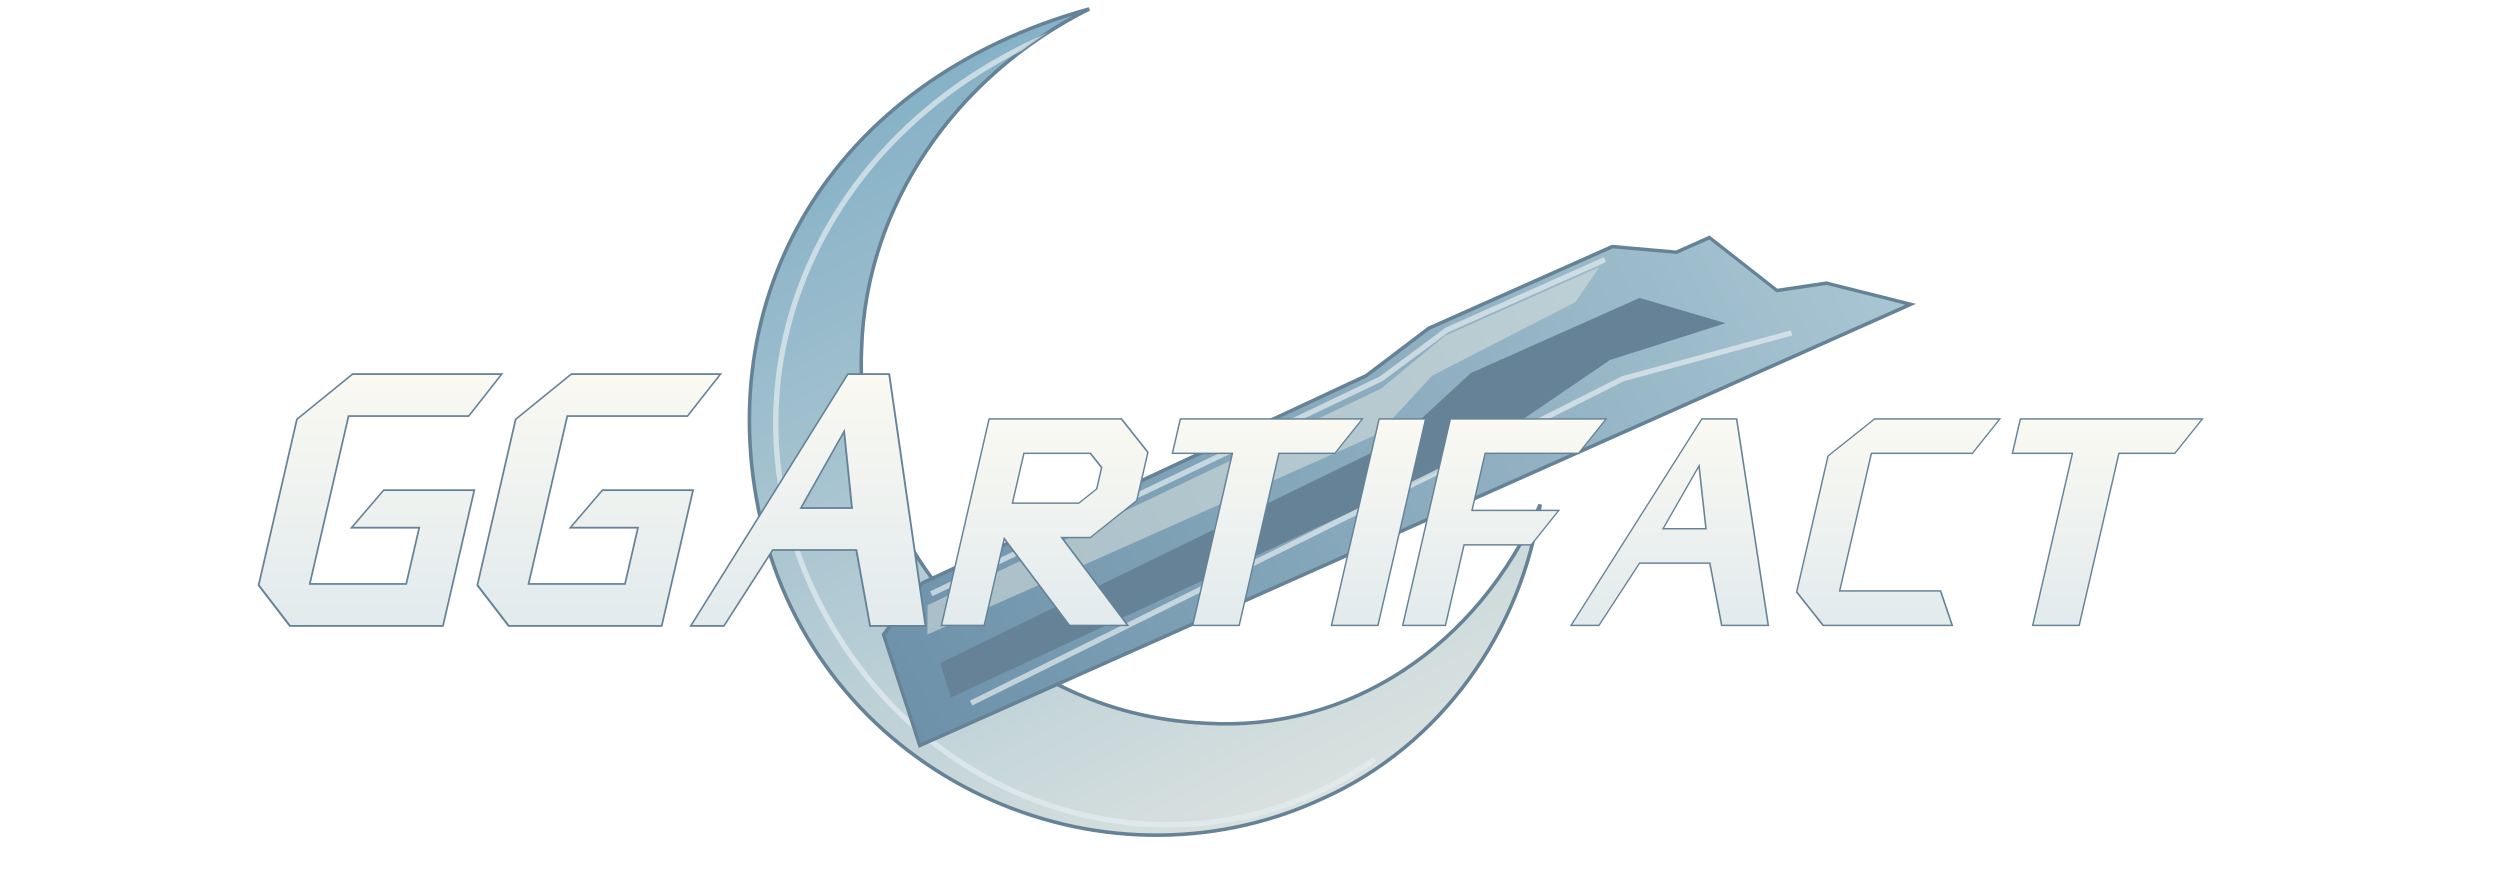
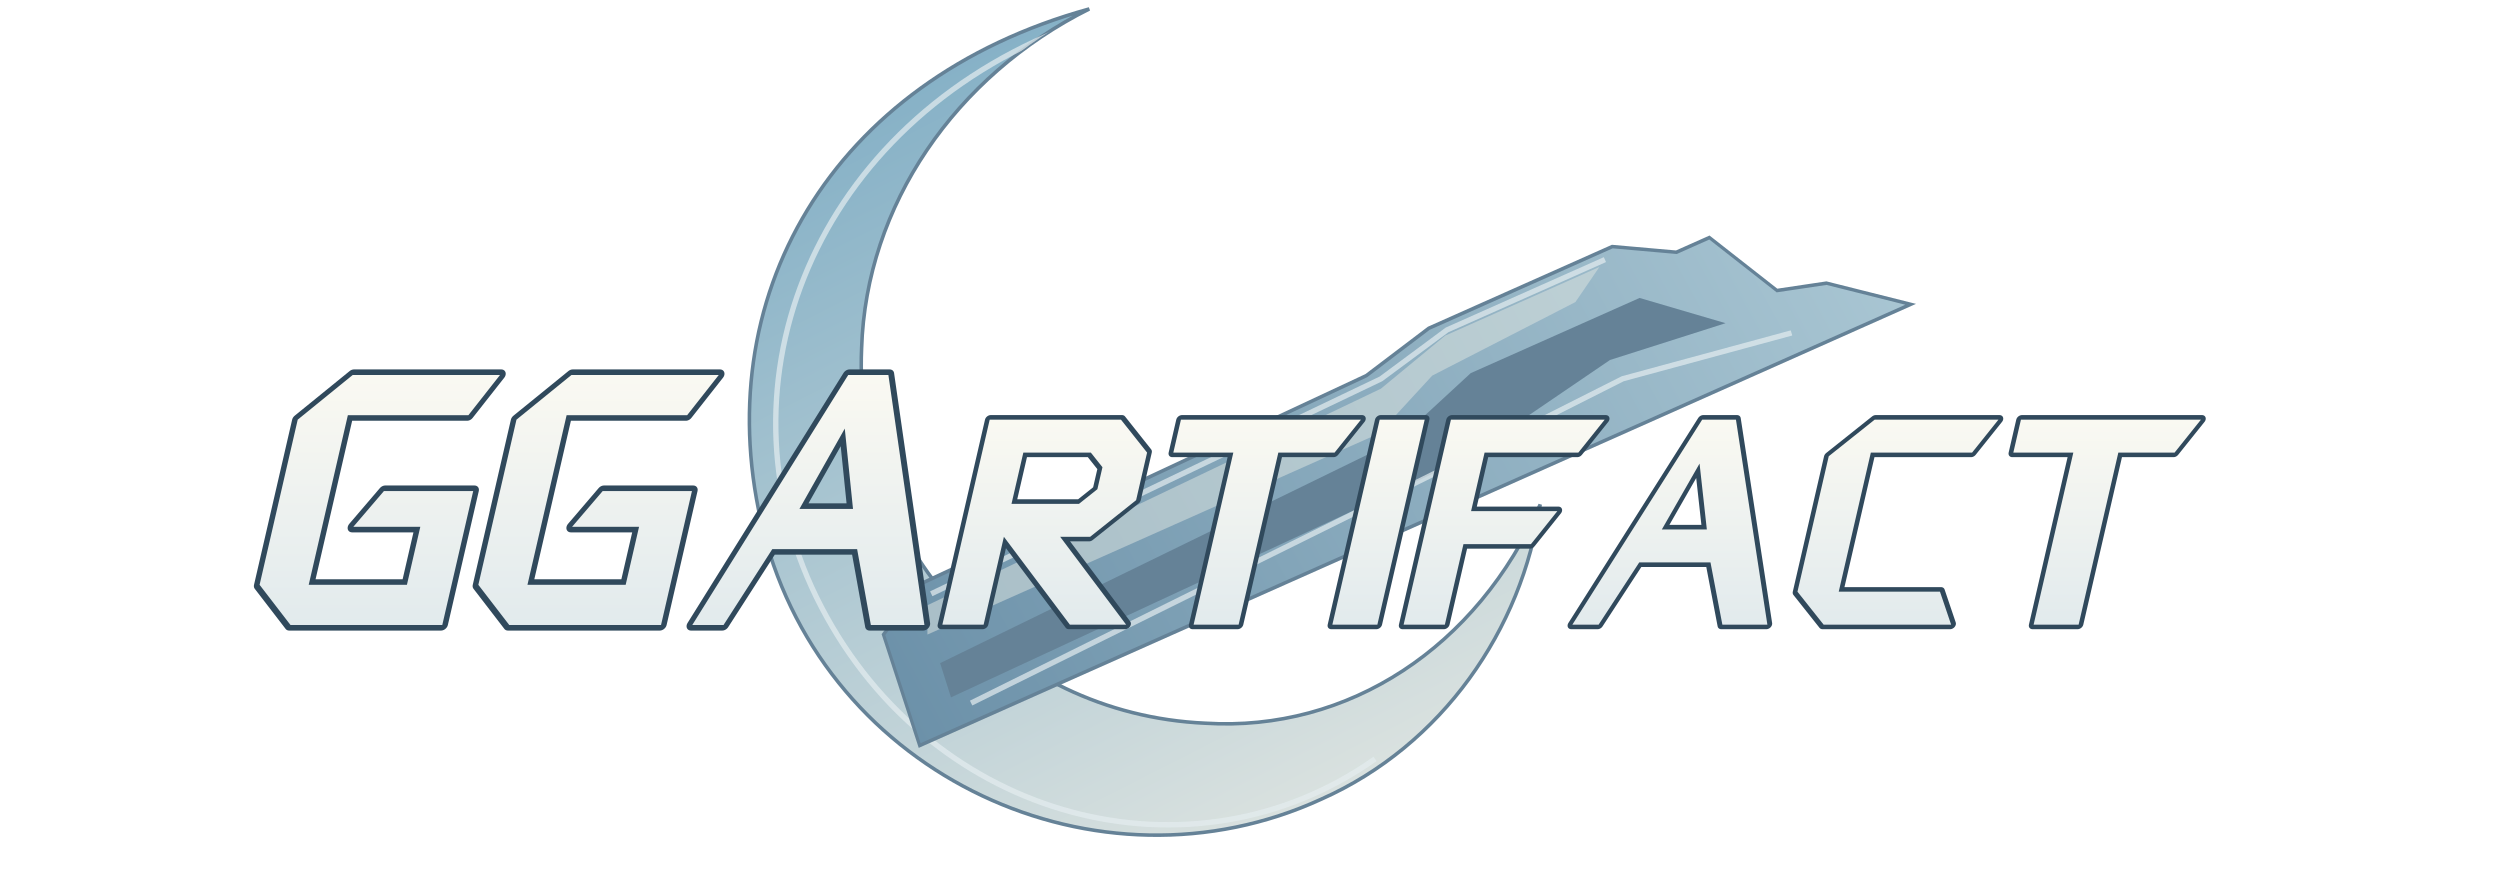
<svg xmlns="http://www.w3.org/2000/svg" viewBox="15 0 560 200">
  <defs>
    <linearGradient id="moon" x1="220" y1="18" x2="308" y2="191" gradientUnits="userSpaceOnUse">
      <stop stop-color="#81aec5" />
      <stop offset="1" stop-color="#d9e1df" />
    </linearGradient>
    <path id="crescent" d="M271 8C213 24 185 73 198 125c14 55 75 83 125 60 27-12 45-38 49-66-14 32-43 51-75 49-45-2-79-40-77-84 1-32 21-61 51-76Z" />
    <clipPath id="moon-edge">
      <use href="#crescent" />
    </clipPath>
    <linearGradient id="express" x1="0" y1="0" x2="270" y2="-25" gradientUnits="userSpaceOnUse">
      <stop stop-color="#6c91a9" />
      <stop offset="1" stop-color="#a9c6d3" />
    </linearGradient>
    <path id="express-body" d="M0 0 3-26 17-33 139-35 158-39h50l14 7h9l10 17 12 3 17 12H0Z" />
    <linearGradient id="letters" x1="0" y1="0" x2="0" y2="65" gradientUnits="userSpaceOnUse">
      <stop stop-color="#faf9f2" />
      <stop offset="1" stop-color="#dee8ec" />
    </linearGradient>
    <path id="g" d="M43 0H10L0 10V47L9 56H43V26H23L18 34H33V47H11V9H38Z" />
    <path id="a" fill-rule="evenodd" d="M0 56 22 0H31L52 56H40L33 39H14L7 56ZM18 30H30L24 12Z" />
    <path id="r" fill-rule="evenodd" d="M0 56V0H35L44 9V22L34 32H26L49 56H34L11 32V56ZM11 9V23H29L33 19V13L29 9Z" />
    <path id="t" d="M0 0H48L43 9H28V56H16V9H0Z" />
    <path id="i" d="M0 0H12V56H0Z" />
    <path id="f" d="M0 0H41L36 9H11V25H34L29 34H11V56H0Z" />
    <path id="c" d="M43 0H10L0 10V47L9 56H43L38 47H11V9H38Z" />
  </defs>
  <g transform="translate(-12 -6)">
    <use href="#crescent" fill="url(#moon)" stroke="#658297" stroke-width=".8" />
    <g clip-path="url(#moon-edge)">
      <path d="M264 13C208 36 186 94 211 142s83 63 124 34" fill="none" stroke="#e4edf0" stroke-width="1.2" opacity=".7" />
    </g>
  </g>
  <g transform="translate(221 167) rotate(-24) scale(.9 1)">
    <use href="#express-body" fill="url(#express)" stroke="#658297" stroke-width=".8" />
    <path d="m16-28 125-3 20-5h42l-9 5-40 2-18 7H13Z" fill="#d9e1df" opacity=".55" />
    <path d="m13-15 127-4 23-7h46l17 13-30-3-43 7L12-7Z" fill="#658297" />
    <path d="m18-30 124-3 20-4h43m-189 33 135-5 46-2 43 6" fill="none" stroke="#e4edf0" stroke-width="1.2" opacity=".7" />
  </g>
-   <g transform="translate(84 84) skewX(-13)" fill="url(#letters)" stroke="#658297" stroke-width=".8" paint-order="stroke fill">
+   <g transform="translate(84 84) skewX(-13)" fill="url(#letters)" stroke="#30495c" stroke-width="2.5" stroke-linejoin="round" paint-order="stroke fill">
    <use href="#g" />
    <use href="#g" x="49" />
    <use href="#a" x="99" />
    <g transform="translate(155 10) scale(.84 .82)">
      <use href="#r" />
      <use href="#t" x="51" />
      <use href="#i" x="104" />
      <use href="#f" x="123" />
      <use href="#a" x="168" />
      <use href="#c" x="226" />
      <use href="#t" x="275" />
    </g>
  </g>
</svg>
